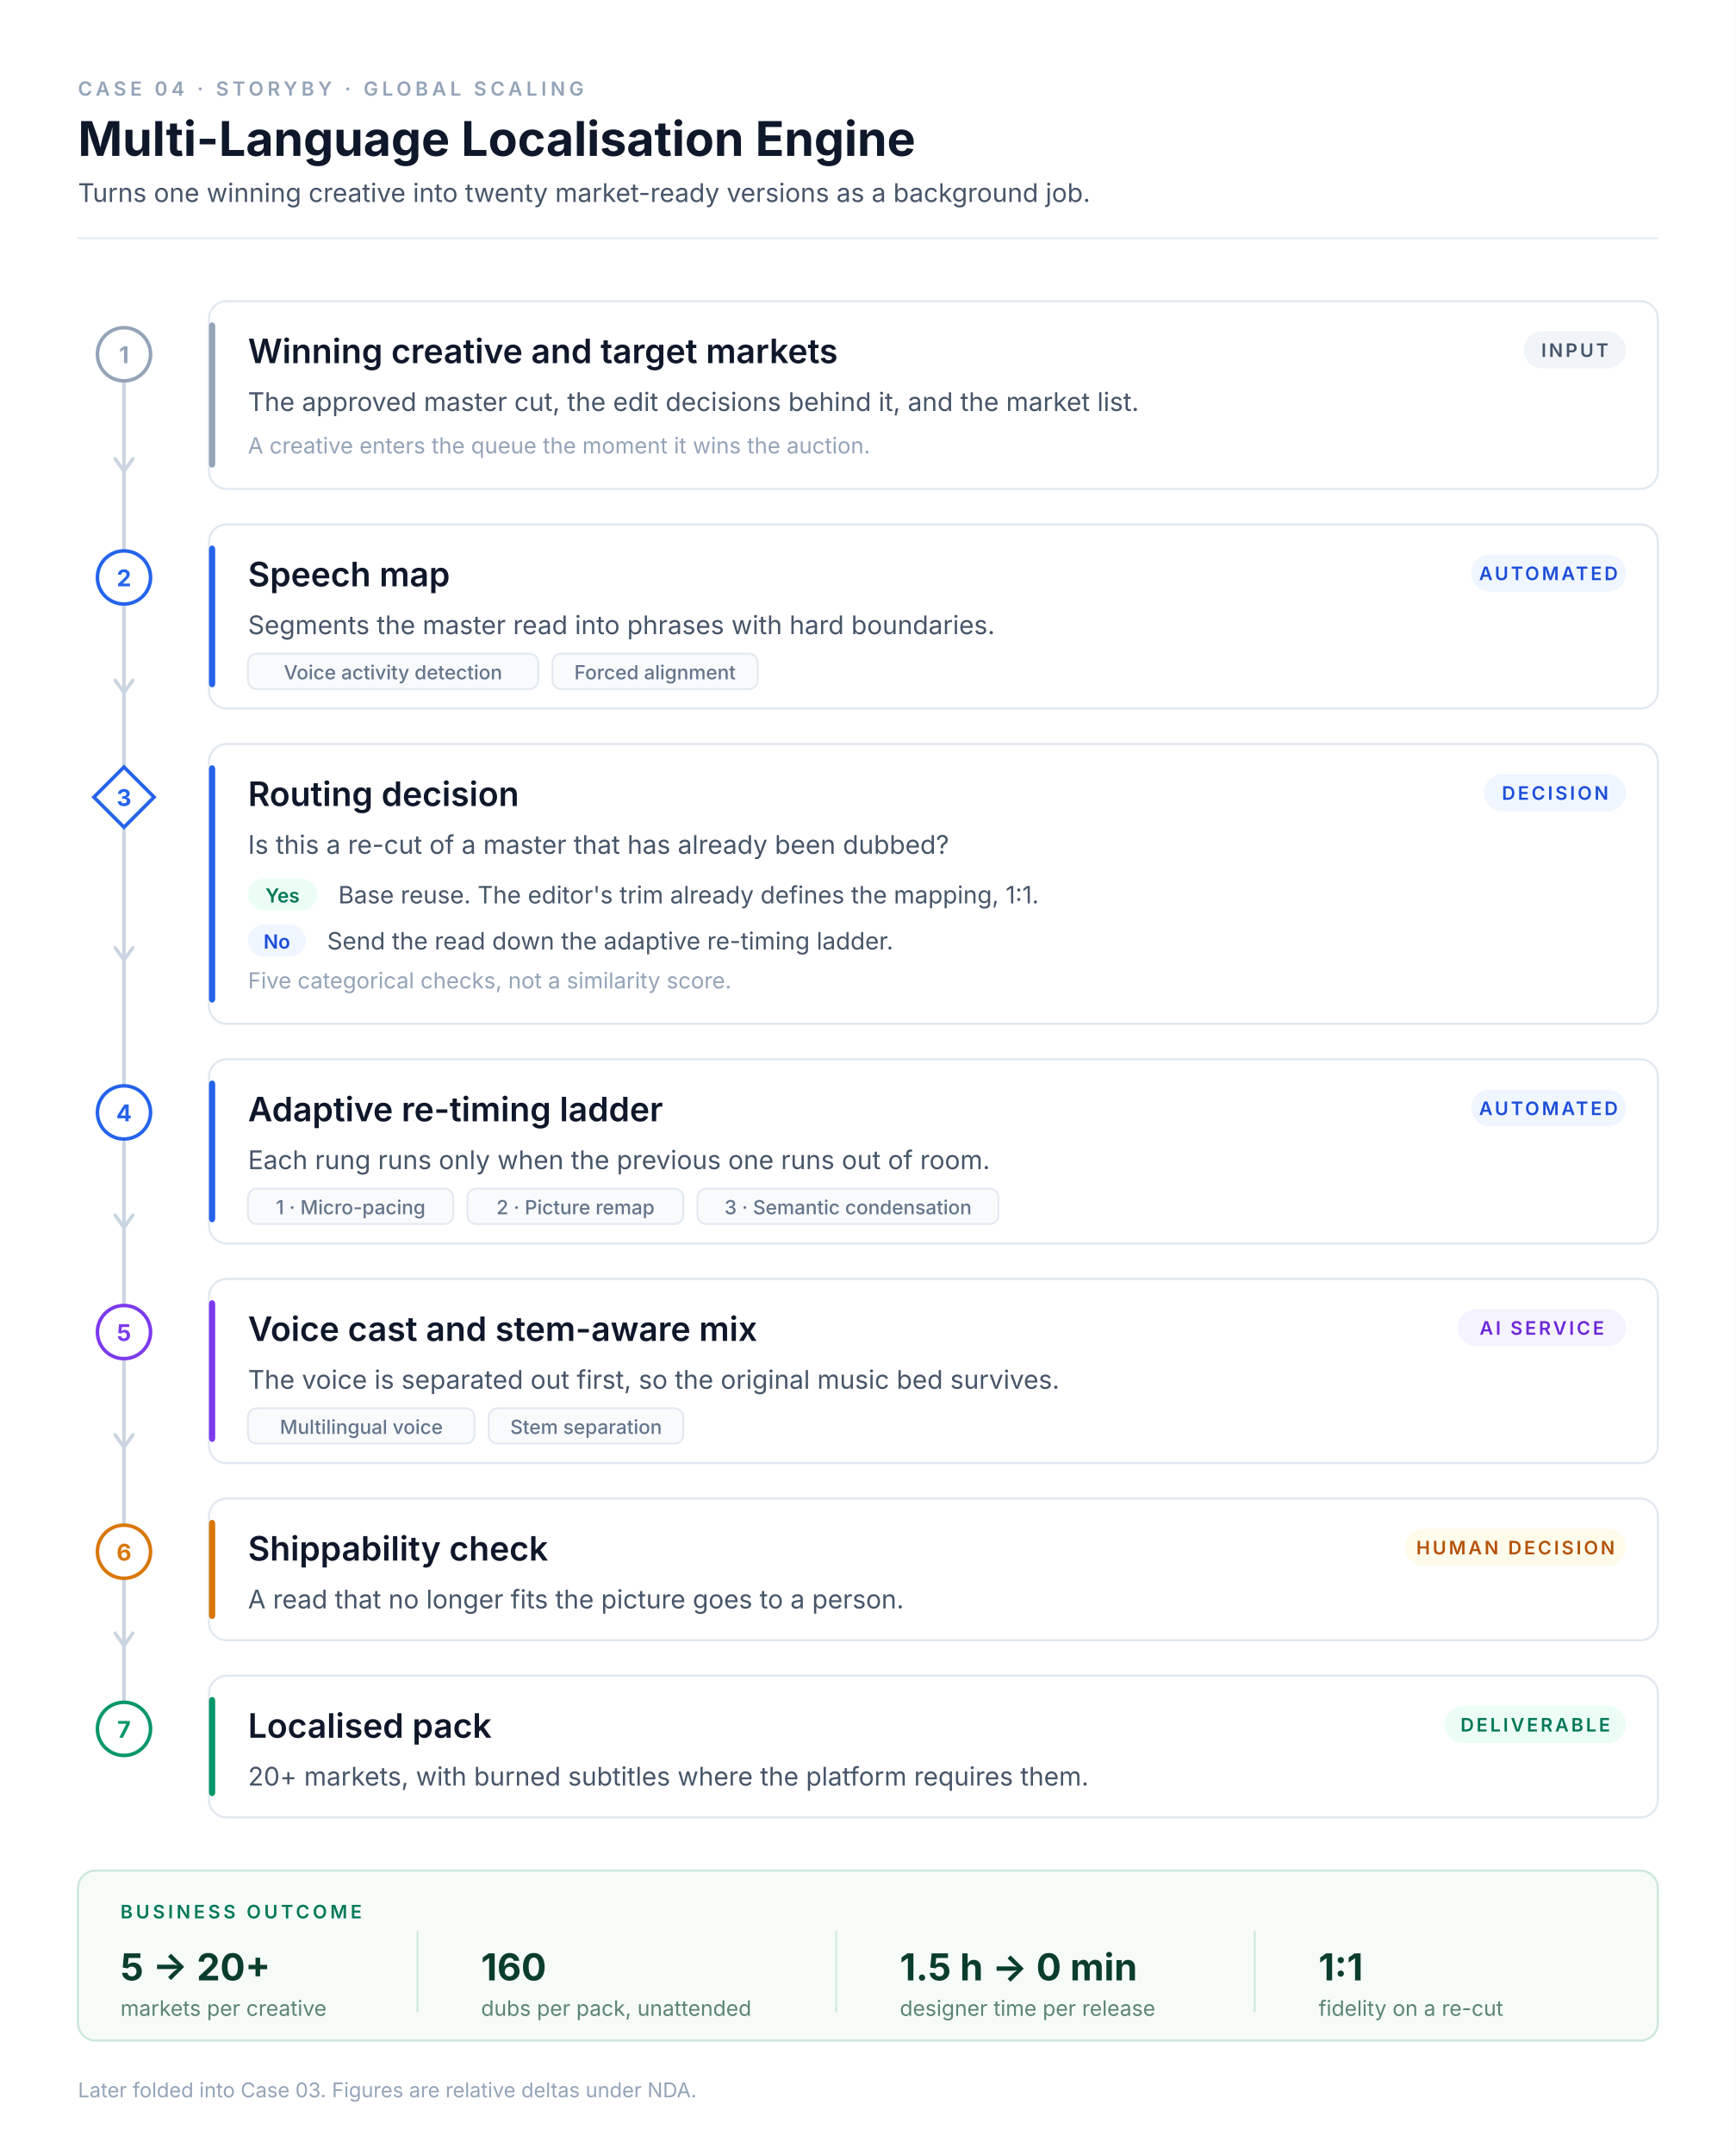
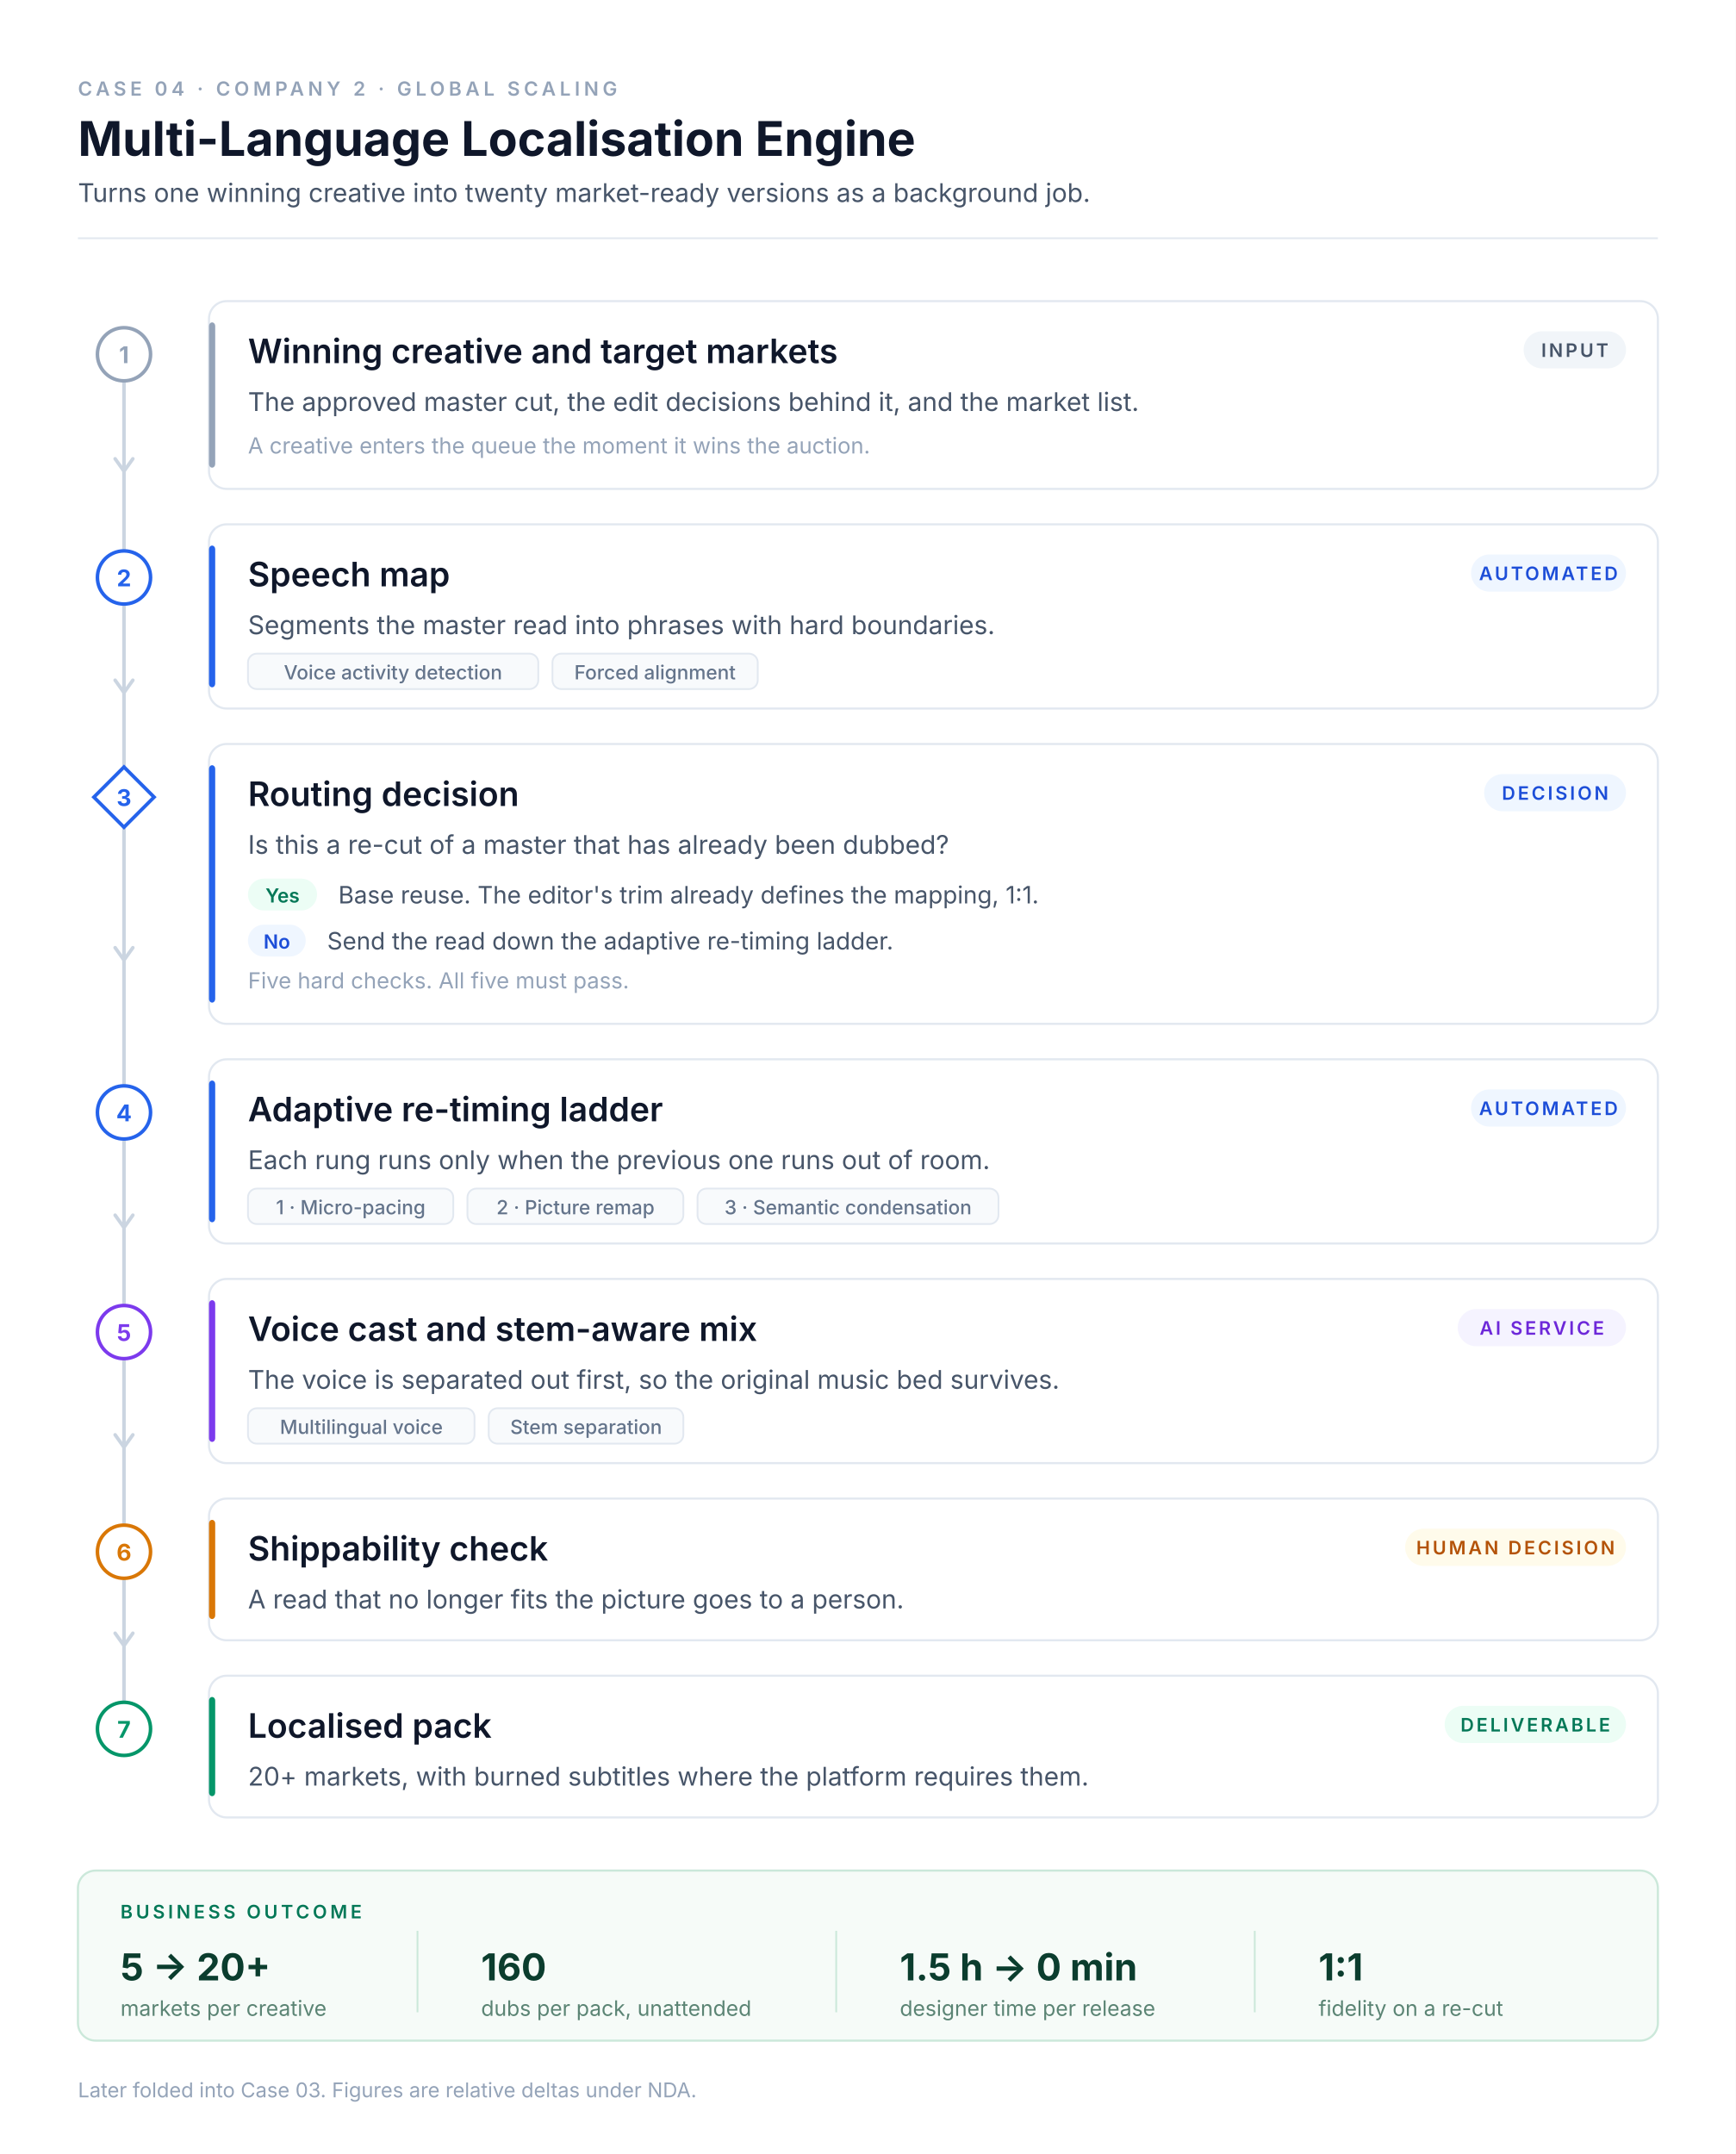
<svg xmlns="http://www.w3.org/2000/svg" width="980" height="1216" viewBox="0 0 980 1216">
  <rect width="980" height="1216" fill="#FFFFFF" />
  <path d="M70 200 L70 976" stroke="#CBD5E1" stroke-width="2" fill="none" />
  <path d="M65 259.0 L70 266.0 L75 259.0" fill="none" stroke="#CBD5E1" stroke-width="2" stroke-linecap="round" stroke-linejoin="round" />
  <path d="M65 384.0 L70 391.0 L75 384.0" fill="none" stroke="#CBD5E1" stroke-width="2" stroke-linecap="round" stroke-linejoin="round" />
  <path d="M65 535.0 L70 542.0 L75 535.0" fill="none" stroke="#CBD5E1" stroke-width="2" stroke-linecap="round" stroke-linejoin="round" />
  <path d="M65 686.0 L70 693.0 L75 686.0" fill="none" stroke="#CBD5E1" stroke-width="2" stroke-linecap="round" stroke-linejoin="round" />
  <path d="M65 810.0 L70 817.0 L75 810.0" fill="none" stroke="#CBD5E1" stroke-width="2" stroke-linecap="round" stroke-linejoin="round" />
  <path d="M65 922.0 L70 929.0 L75 922.0" fill="none" stroke="#CBD5E1" stroke-width="2" stroke-linecap="round" stroke-linejoin="round" />
  <circle cx="70" cy="200" r="15" fill="#FFFFFF" stroke="#94A3B8" stroke-width="2" />
  <text x="70" y="205" font-family="Inter, Helvetica Neue, Arial, sans-serif" font-size="13" font-weight="700" fill="#94A3B8" text-anchor="middle">1</text>
  <circle cx="70" cy="326" r="15" fill="#FFFFFF" stroke="#2563EB" stroke-width="2" />
  <text x="70" y="331" font-family="Inter, Helvetica Neue, Arial, sans-serif" font-size="13" font-weight="700" fill="#2563EB" text-anchor="middle">2</text>
  <path d="M70 433 L87 450 L70 467 L53 450 Z" fill="#FFFFFF" stroke="#2563EB" stroke-width="2" />
  <text x="70" y="455" font-family="Inter, Helvetica Neue, Arial, sans-serif" font-size="13" font-weight="700" fill="#2563EB" text-anchor="middle">3</text>
  <circle cx="70" cy="628" r="15" fill="#FFFFFF" stroke="#2563EB" stroke-width="2" />
  <text x="70" y="633" font-family="Inter, Helvetica Neue, Arial, sans-serif" font-size="13" font-weight="700" fill="#2563EB" text-anchor="middle">4</text>
  <circle cx="70" cy="752" r="15" fill="#FFFFFF" stroke="#7C3AED" stroke-width="2" />
  <text x="70" y="757" font-family="Inter, Helvetica Neue, Arial, sans-serif" font-size="13" font-weight="700" fill="#7C3AED" text-anchor="middle">5</text>
  <circle cx="70" cy="876" r="15" fill="#FFFFFF" stroke="#D97706" stroke-width="2" />
  <text x="70" y="881" font-family="Inter, Helvetica Neue, Arial, sans-serif" font-size="13" font-weight="700" fill="#D97706" text-anchor="middle">6</text>
  <circle cx="70" cy="976" r="15" fill="#FFFFFF" stroke="#059669" stroke-width="2" />
  <text x="70" y="981" font-family="Inter, Helvetica Neue, Arial, sans-serif" font-size="13" font-weight="700" fill="#059669" text-anchor="middle">7</text>
-   <text x="44.0" y="54.0" font-family="Inter, Helvetica Neue, Arial, sans-serif" font-size="11" font-weight="600" fill="#94A3B8" text-anchor="start" letter-spacing="2.2">CASE 04 · STORYBY · GLOBAL SCALING</text>
+   <text x="44.0" y="54.0" font-family="Inter, Helvetica Neue, Arial, sans-serif" font-size="11" font-weight="600" fill="#94A3B8" text-anchor="start" letter-spacing="2.2">CASE 04 · COMPANY 2 · GLOBAL SCALING</text>
  <text x="44.0" y="88.0" font-family="Inter, Helvetica Neue, Arial, sans-serif" font-size="27" font-weight="700" fill="#0F172A" text-anchor="start">Multi-Language Localisation Engine</text>
  <text x="44.0" y="114.0" font-family="Inter, Helvetica Neue, Arial, sans-serif" font-size="14.5" font-weight="400" fill="#475569" text-anchor="start">Turns one winning creative into twenty market-ready versions as a background job.</text>
  <rect x="44.0" y="134.0" width="892.0" height="1.0" rx="0" fill="#E2E8F0" stroke="none" stroke-width="1" />
  <rect x="118.0" y="170.0" width="818.0" height="106.0" rx="10" fill="#FFFFFF" stroke="#E2E8F0" stroke-width="1.2" />
  <rect x="118.0" y="182.0" width="3.5" height="82.0" rx="2" fill="#94A3B8" stroke="none" stroke-width="1" />
  <rect x="860.2" y="187.0" width="57.8" height="21.0" rx="10.5" fill="#F1F5F9" stroke="none" stroke-width="1" />
  <text x="889.1" y="201.5" font-family="Inter, Helvetica Neue, Arial, sans-serif" font-size="10.5" font-weight="600" fill="#475569" text-anchor="middle" letter-spacing="1.4">INPUT</text>
  <text x="140.0" y="205.0" font-family="Inter, Helvetica Neue, Arial, sans-serif" font-size="19" font-weight="600" fill="#0F172A" text-anchor="start">Winning creative and target markets</text>
  <text x="140.0" y="232.0" font-family="Inter, Helvetica Neue, Arial, sans-serif" font-size="14.5" font-weight="400" fill="#475569" text-anchor="start">The approved master cut, the edit decisions behind it, and the market list.</text>
  <text x="140.0" y="256.0" font-family="Inter, Helvetica Neue, Arial, sans-serif" font-size="12.5" font-weight="400" fill="#94A3B8" text-anchor="start">A creative enters the queue the moment it wins the auction.</text>
  <rect x="118.0" y="296.0" width="818.0" height="104.0" rx="10" fill="#FFFFFF" stroke="#E2E8F0" stroke-width="1.2" />
  <rect x="118.0" y="308.0" width="3.5" height="80.0" rx="2" fill="#2563EB" stroke="none" stroke-width="1" />
  <rect x="830.5" y="313.0" width="87.5" height="21.0" rx="10.5" fill="#EFF6FF" stroke="none" stroke-width="1" />
  <text x="874.2" y="327.5" font-family="Inter, Helvetica Neue, Arial, sans-serif" font-size="10.5" font-weight="600" fill="#1D4ED8" text-anchor="middle" letter-spacing="1.4">AUTOMATED</text>
  <text x="140.0" y="331.0" font-family="Inter, Helvetica Neue, Arial, sans-serif" font-size="19" font-weight="600" fill="#0F172A" text-anchor="start">Speech map</text>
  <text x="140.0" y="358.0" font-family="Inter, Helvetica Neue, Arial, sans-serif" font-size="14.5" font-weight="400" fill="#475569" text-anchor="start">Segments the master read into phrases with hard boundaries.</text>
  <rect x="140.0" y="369.0" width="163.9" height="20.0" rx="5" fill="#F8FAFC" stroke="#E2E8F0" stroke-width="1" />
  <text x="221.9" y="383.5" font-family="Inter, Helvetica Neue, Arial, sans-serif" font-size="11" font-weight="500" fill="#64748B" text-anchor="middle">Voice activity detection</text>
  <rect x="311.9" y="369.0" width="115.9" height="20.0" rx="5" fill="#F8FAFC" stroke="#E2E8F0" stroke-width="1" />
  <text x="369.8" y="383.5" font-family="Inter, Helvetica Neue, Arial, sans-serif" font-size="11" font-weight="500" fill="#64748B" text-anchor="middle">Forced alignment</text>
  <rect x="118.0" y="420.0" width="818.0" height="158.0" rx="10" fill="#FFFFFF" stroke="#E2E8F0" stroke-width="1.2" />
  <rect x="118.0" y="432.0" width="3.5" height="134.0" rx="2" fill="#2563EB" stroke="none" stroke-width="1" />
  <rect x="837.9" y="437.0" width="80.1" height="21.0" rx="10.5" fill="#EFF6FF" stroke="none" stroke-width="1" />
  <text x="878.0" y="451.5" font-family="Inter, Helvetica Neue, Arial, sans-serif" font-size="10.5" font-weight="600" fill="#1D4ED8" text-anchor="middle" letter-spacing="1.4">DECISION</text>
  <text x="140.0" y="455.0" font-family="Inter, Helvetica Neue, Arial, sans-serif" font-size="19" font-weight="600" fill="#0F172A" text-anchor="start">Routing decision</text>
  <text x="140.0" y="482.0" font-family="Inter, Helvetica Neue, Arial, sans-serif" font-size="14.5" font-weight="400" fill="#475569" text-anchor="start">Is this a re-cut of a master that has already been dubbed?</text>
  <rect x="140.0" y="496.0" width="39.0" height="18.0" rx="9" fill="#ECFDF5" stroke="none" stroke-width="1" />
  <text x="159.5" y="509.5" font-family="Inter, Helvetica Neue, Arial, sans-serif" font-size="11" font-weight="600" fill="#047857" text-anchor="middle">Yes</text>
  <text x="191.0" y="510.0" font-family="Inter, Helvetica Neue, Arial, sans-serif" font-size="13.5" font-weight="400" fill="#475569" text-anchor="start">Base reuse. The editor's trim already defines the mapping, 1:1.</text>
  <rect x="140.0" y="522.0" width="32.6" height="18.0" rx="9" fill="#EFF6FF" stroke="none" stroke-width="1" />
  <text x="156.3" y="535.5" font-family="Inter, Helvetica Neue, Arial, sans-serif" font-size="11" font-weight="600" fill="#1D4ED8" text-anchor="middle">No</text>
  <text x="184.7" y="536.0" font-family="Inter, Helvetica Neue, Arial, sans-serif" font-size="13.5" font-weight="400" fill="#475569" text-anchor="start">Send the read down the adaptive re-timing ladder.</text>
-   <text x="140.0" y="558.0" font-family="Inter, Helvetica Neue, Arial, sans-serif" font-size="12.5" font-weight="400" fill="#94A3B8" text-anchor="start">Five categorical checks, not a similarity score.</text>
+   <text x="140.0" y="558.0" font-family="Inter, Helvetica Neue, Arial, sans-serif" font-size="12.5" font-weight="400" fill="#94A3B8" text-anchor="start">Five hard checks. All five must pass.</text>
  <rect x="118.0" y="598.0" width="818.0" height="104.0" rx="10" fill="#FFFFFF" stroke="#E2E8F0" stroke-width="1.2" />
  <rect x="118.0" y="610.0" width="3.5" height="80.0" rx="2" fill="#2563EB" stroke="none" stroke-width="1" />
  <rect x="830.5" y="615.0" width="87.5" height="21.0" rx="10.5" fill="#EFF6FF" stroke="none" stroke-width="1" />
  <text x="874.2" y="629.5" font-family="Inter, Helvetica Neue, Arial, sans-serif" font-size="10.5" font-weight="600" fill="#1D4ED8" text-anchor="middle" letter-spacing="1.4">AUTOMATED</text>
  <text x="140.0" y="633.0" font-family="Inter, Helvetica Neue, Arial, sans-serif" font-size="19" font-weight="600" fill="#0F172A" text-anchor="start">Adaptive re-timing ladder</text>
  <text x="140.0" y="660.0" font-family="Inter, Helvetica Neue, Arial, sans-serif" font-size="14.5" font-weight="400" fill="#475569" text-anchor="start">Each rung runs only when the previous one runs out of room.</text>
  <rect x="140.0" y="671.0" width="115.9" height="20.0" rx="5" fill="#F8FAFC" stroke="#E2E8F0" stroke-width="1" />
  <text x="198.0" y="685.5" font-family="Inter, Helvetica Neue, Arial, sans-serif" font-size="11" font-weight="500" fill="#64748B" text-anchor="middle">1 · Micro-pacing</text>
  <rect x="263.9" y="671.0" width="121.9" height="20.0" rx="5" fill="#F8FAFC" stroke="#E2E8F0" stroke-width="1" />
  <text x="324.9" y="685.5" font-family="Inter, Helvetica Neue, Arial, sans-serif" font-size="11" font-weight="500" fill="#64748B" text-anchor="middle">2 · Picture remap</text>
  <rect x="393.8" y="671.0" width="169.9" height="20.0" rx="5" fill="#F8FAFC" stroke="#E2E8F0" stroke-width="1" />
  <text x="478.8" y="685.5" font-family="Inter, Helvetica Neue, Arial, sans-serif" font-size="11" font-weight="500" fill="#64748B" text-anchor="middle">3 · Semantic condensation</text>
  <rect x="118.0" y="722.0" width="818.0" height="104.0" rx="10" fill="#FFFFFF" stroke="#E2E8F0" stroke-width="1.2" />
  <rect x="118.0" y="734.0" width="3.5" height="80.0" rx="2" fill="#7C3AED" stroke="none" stroke-width="1" />
  <rect x="823.0" y="739.0" width="95.0" height="21.0" rx="10.5" fill="#F5F3FF" stroke="none" stroke-width="1" />
  <text x="870.5" y="753.5" font-family="Inter, Helvetica Neue, Arial, sans-serif" font-size="10.5" font-weight="600" fill="#6D28D9" text-anchor="middle" letter-spacing="1.4">AI SERVICE</text>
  <text x="140.0" y="757.0" font-family="Inter, Helvetica Neue, Arial, sans-serif" font-size="19" font-weight="600" fill="#0F172A" text-anchor="start">Voice cast and stem-aware mix</text>
  <text x="140.0" y="784.0" font-family="Inter, Helvetica Neue, Arial, sans-serif" font-size="14.5" font-weight="400" fill="#475569" text-anchor="start">The voice is separated out first, so the original music bed survives.</text>
  <rect x="140.0" y="795.0" width="127.9" height="20.0" rx="5" fill="#F8FAFC" stroke="#E2E8F0" stroke-width="1" />
  <text x="204.0" y="809.5" font-family="Inter, Helvetica Neue, Arial, sans-serif" font-size="11" font-weight="500" fill="#64748B" text-anchor="middle">Multilingual voice</text>
  <rect x="275.9" y="795.0" width="109.9" height="20.0" rx="5" fill="#F8FAFC" stroke="#E2E8F0" stroke-width="1" />
  <text x="330.9" y="809.5" font-family="Inter, Helvetica Neue, Arial, sans-serif" font-size="11" font-weight="500" fill="#64748B" text-anchor="middle">Stem separation</text>
  <rect x="118.0" y="846.0" width="818.0" height="80.0" rx="10" fill="#FFFFFF" stroke="#E2E8F0" stroke-width="1.2" />
  <rect x="118.0" y="858.0" width="3.5" height="56.0" rx="2" fill="#D97706" stroke="none" stroke-width="1" />
  <rect x="793.3" y="863.0" width="124.7" height="21.0" rx="10.5" fill="#FFFBEB" stroke="none" stroke-width="1" />
  <text x="855.6" y="877.5" font-family="Inter, Helvetica Neue, Arial, sans-serif" font-size="10.5" font-weight="600" fill="#B45309" text-anchor="middle" letter-spacing="1.4">HUMAN DECISION</text>
  <text x="140.0" y="881.0" font-family="Inter, Helvetica Neue, Arial, sans-serif" font-size="19" font-weight="600" fill="#0F172A" text-anchor="start">Shippability check</text>
  <text x="140.0" y="908.0" font-family="Inter, Helvetica Neue, Arial, sans-serif" font-size="14.5" font-weight="400" fill="#475569" text-anchor="start">A read that no longer fits the picture goes to a person.</text>
  <rect x="118.0" y="946.0" width="818.0" height="80.0" rx="10" fill="#FFFFFF" stroke="#E2E8F0" stroke-width="1.2" />
  <rect x="118.0" y="958.0" width="3.5" height="56.0" rx="2" fill="#059669" stroke="none" stroke-width="1" />
  <rect x="815.6" y="963.0" width="102.4" height="21.0" rx="10.5" fill="#ECFDF5" stroke="none" stroke-width="1" />
  <text x="866.8" y="977.5" font-family="Inter, Helvetica Neue, Arial, sans-serif" font-size="10.5" font-weight="600" fill="#047857" text-anchor="middle" letter-spacing="1.4">DELIVERABLE</text>
  <text x="140.0" y="981.0" font-family="Inter, Helvetica Neue, Arial, sans-serif" font-size="19" font-weight="600" fill="#0F172A" text-anchor="start">Localised pack</text>
  <text x="140.0" y="1008.0" font-family="Inter, Helvetica Neue, Arial, sans-serif" font-size="14.5" font-weight="400" fill="#475569" text-anchor="start">20+ markets, with burned subtitles where the platform requires them.</text>
  <rect x="44.0" y="1056.0" width="892.0" height="96.0" rx="10" fill="#F6FBF8" stroke="#CBE8DA" stroke-width="1.2" />
  <text x="68.0" y="1083.0" font-family="Inter, Helvetica Neue, Arial, sans-serif" font-size="10.5" font-weight="600" fill="#047857" text-anchor="start" letter-spacing="1.8">BUSINESS OUTCOME</text>
  <text x="68.0" y="1118.0" font-family="Inter, Helvetica Neue, Arial, sans-serif" font-size="21" font-weight="700" fill="#0B3D2E" text-anchor="start">5 → 20+</text>
  <text x="68.0" y="1138.0" font-family="Inter, Helvetica Neue, Arial, sans-serif" font-size="12" font-weight="400" fill="#5B8474" text-anchor="start">markets per creative</text>
  <rect x="235.2" y="1090.0" width="1.0" height="46.0" rx="0" fill="#CBE8DA" stroke="none" stroke-width="1" />
  <text x="271.6" y="1118.0" font-family="Inter, Helvetica Neue, Arial, sans-serif" font-size="21" font-weight="700" fill="#0B3D2E" text-anchor="start">160</text>
  <text x="271.6" y="1138.0" font-family="Inter, Helvetica Neue, Arial, sans-serif" font-size="12" font-weight="400" fill="#5B8474" text-anchor="start">dubs per pack, unattended</text>
  <rect x="471.6" y="1090.0" width="1.0" height="46.0" rx="0" fill="#CBE8DA" stroke="none" stroke-width="1" />
  <text x="508.0" y="1118.0" font-family="Inter, Helvetica Neue, Arial, sans-serif" font-size="21" font-weight="700" fill="#0B3D2E" text-anchor="start">1.5 h → 0 min</text>
  <text x="508.0" y="1138.0" font-family="Inter, Helvetica Neue, Arial, sans-serif" font-size="12" font-weight="400" fill="#5B8474" text-anchor="start">designer time per release</text>
  <rect x="707.9" y="1090.0" width="1.0" height="46.0" rx="0" fill="#CBE8DA" stroke="none" stroke-width="1" />
  <text x="744.4" y="1118.0" font-family="Inter, Helvetica Neue, Arial, sans-serif" font-size="21" font-weight="700" fill="#0B3D2E" text-anchor="start">1:1</text>
  <text x="744.4" y="1138.0" font-family="Inter, Helvetica Neue, Arial, sans-serif" font-size="12" font-weight="400" fill="#5B8474" text-anchor="start">fidelity on a re-cut</text>
  <text x="44.0" y="1184.0" font-family="Inter, Helvetica Neue, Arial, sans-serif" font-size="11.5" font-weight="400" fill="#94A3B8" text-anchor="start">Later folded into Case 03. Figures are relative deltas under NDA.</text>
</svg>
